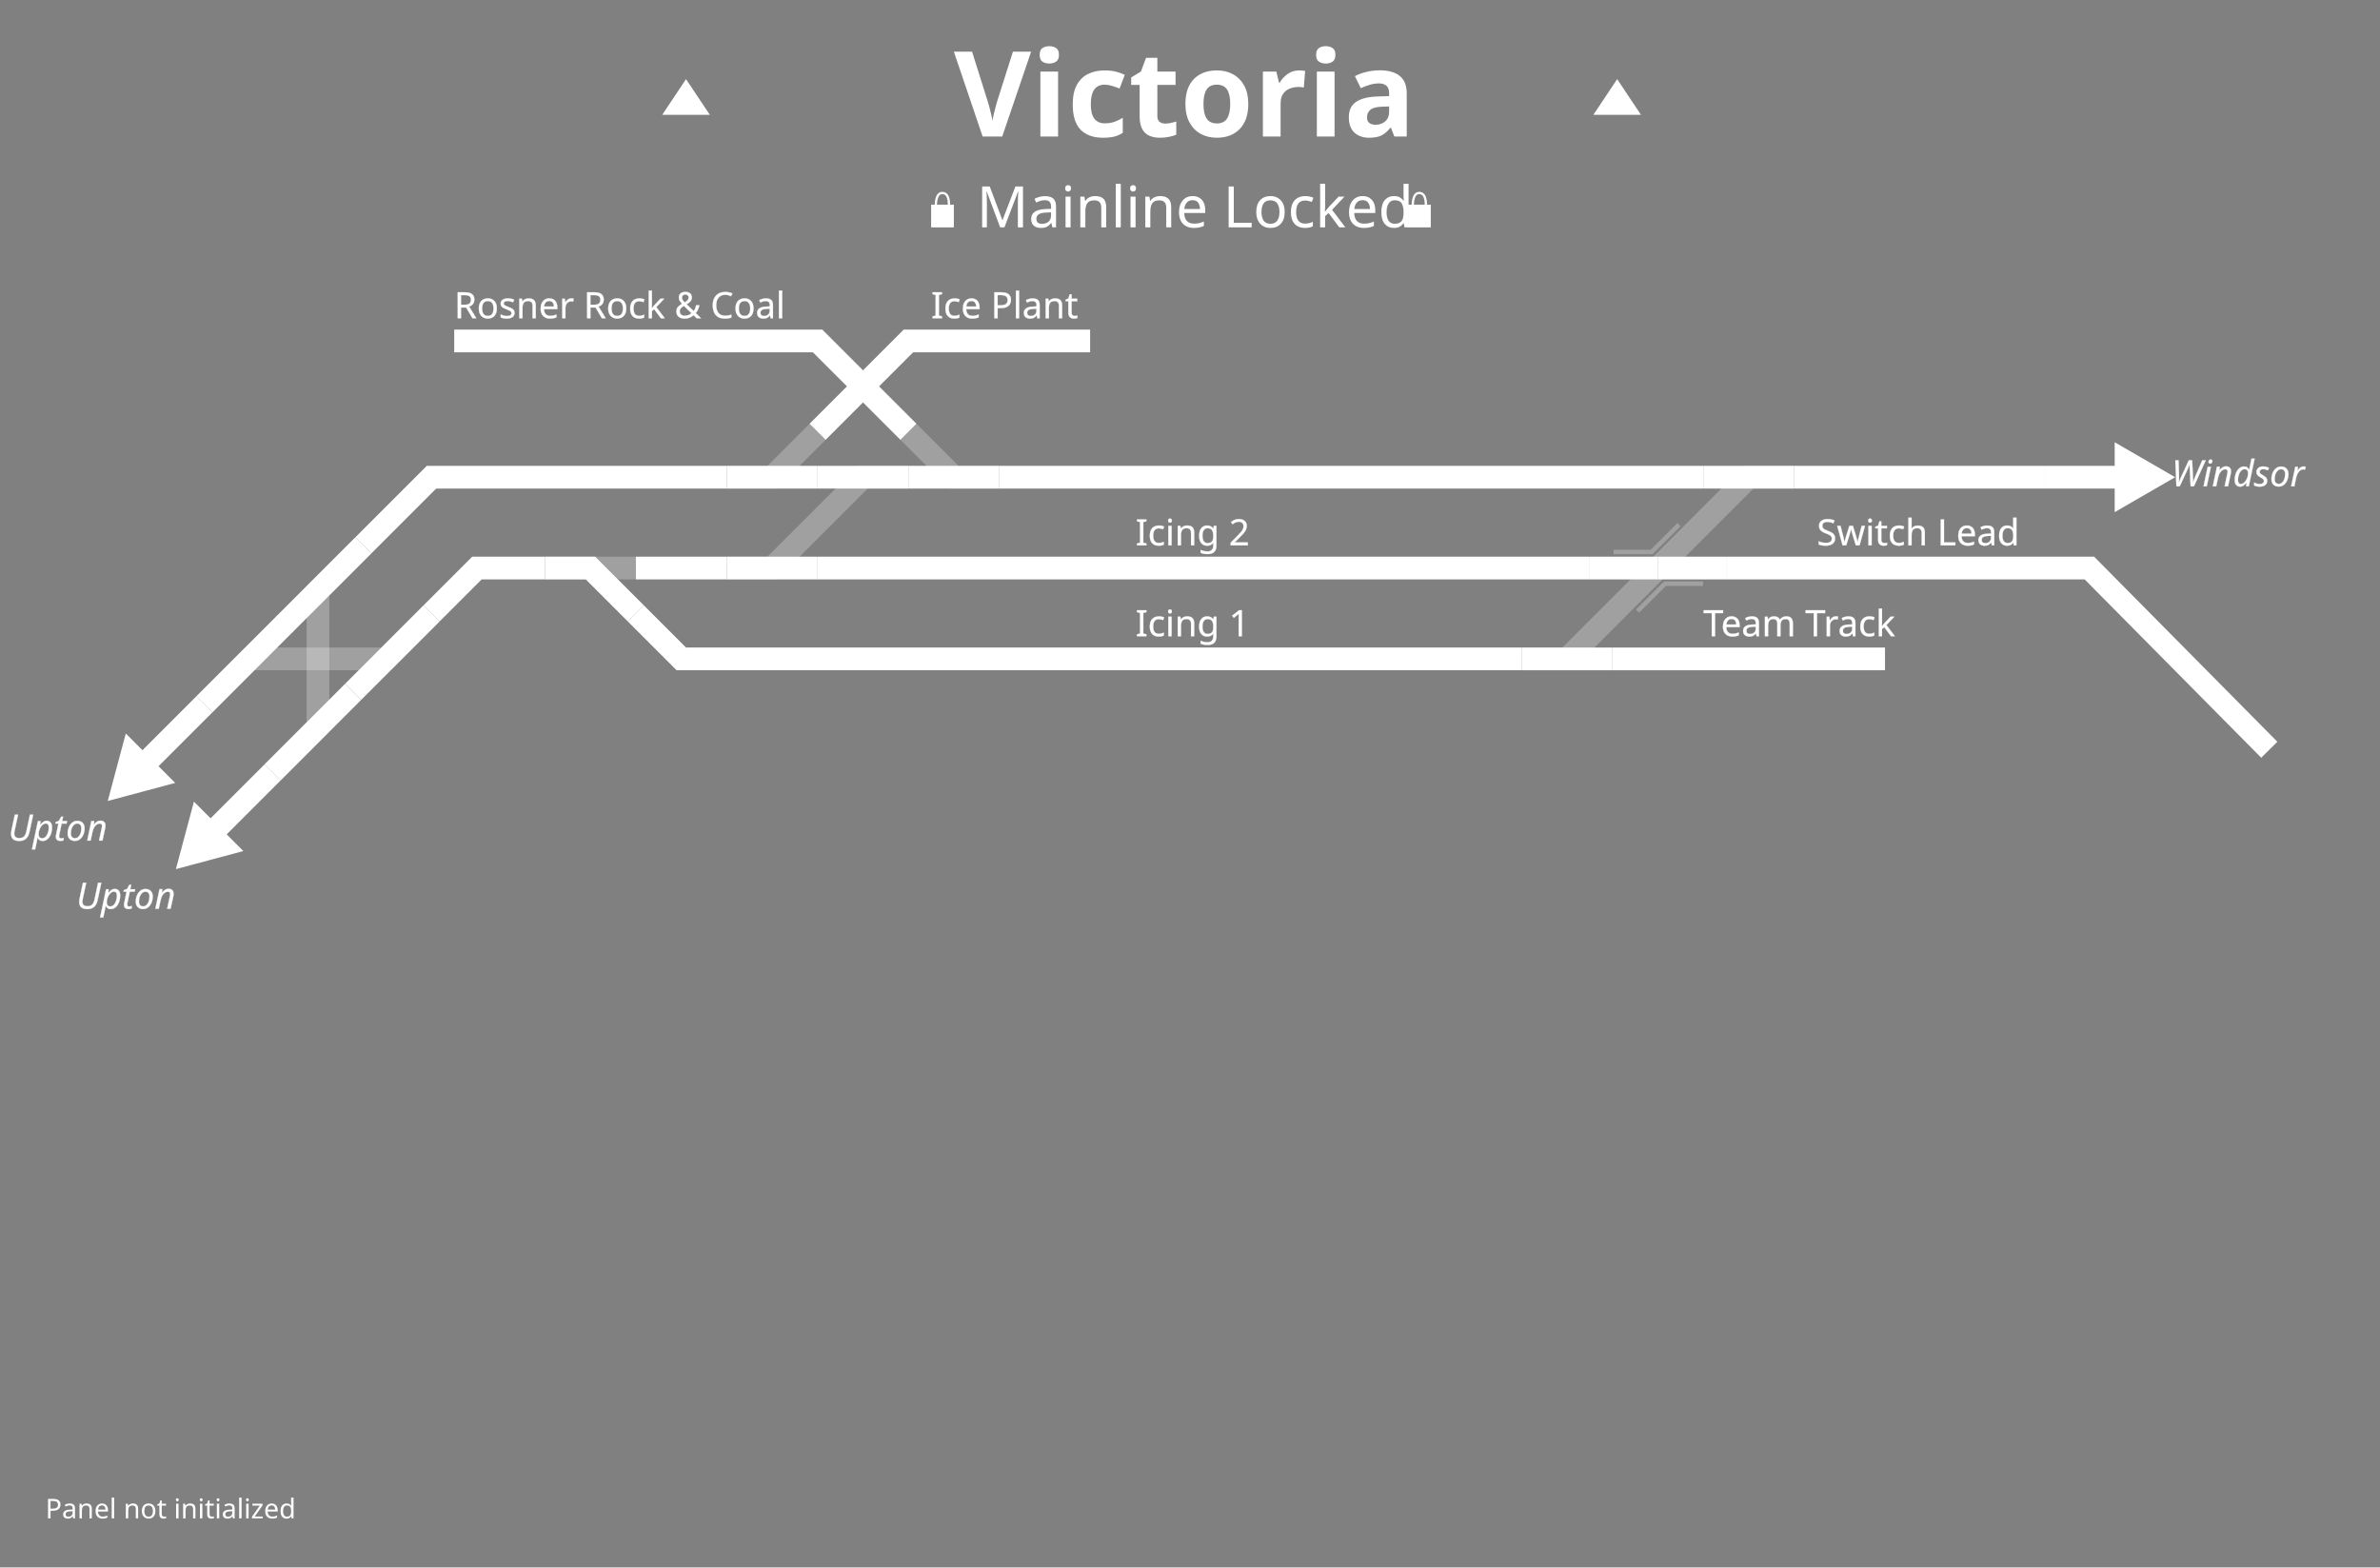
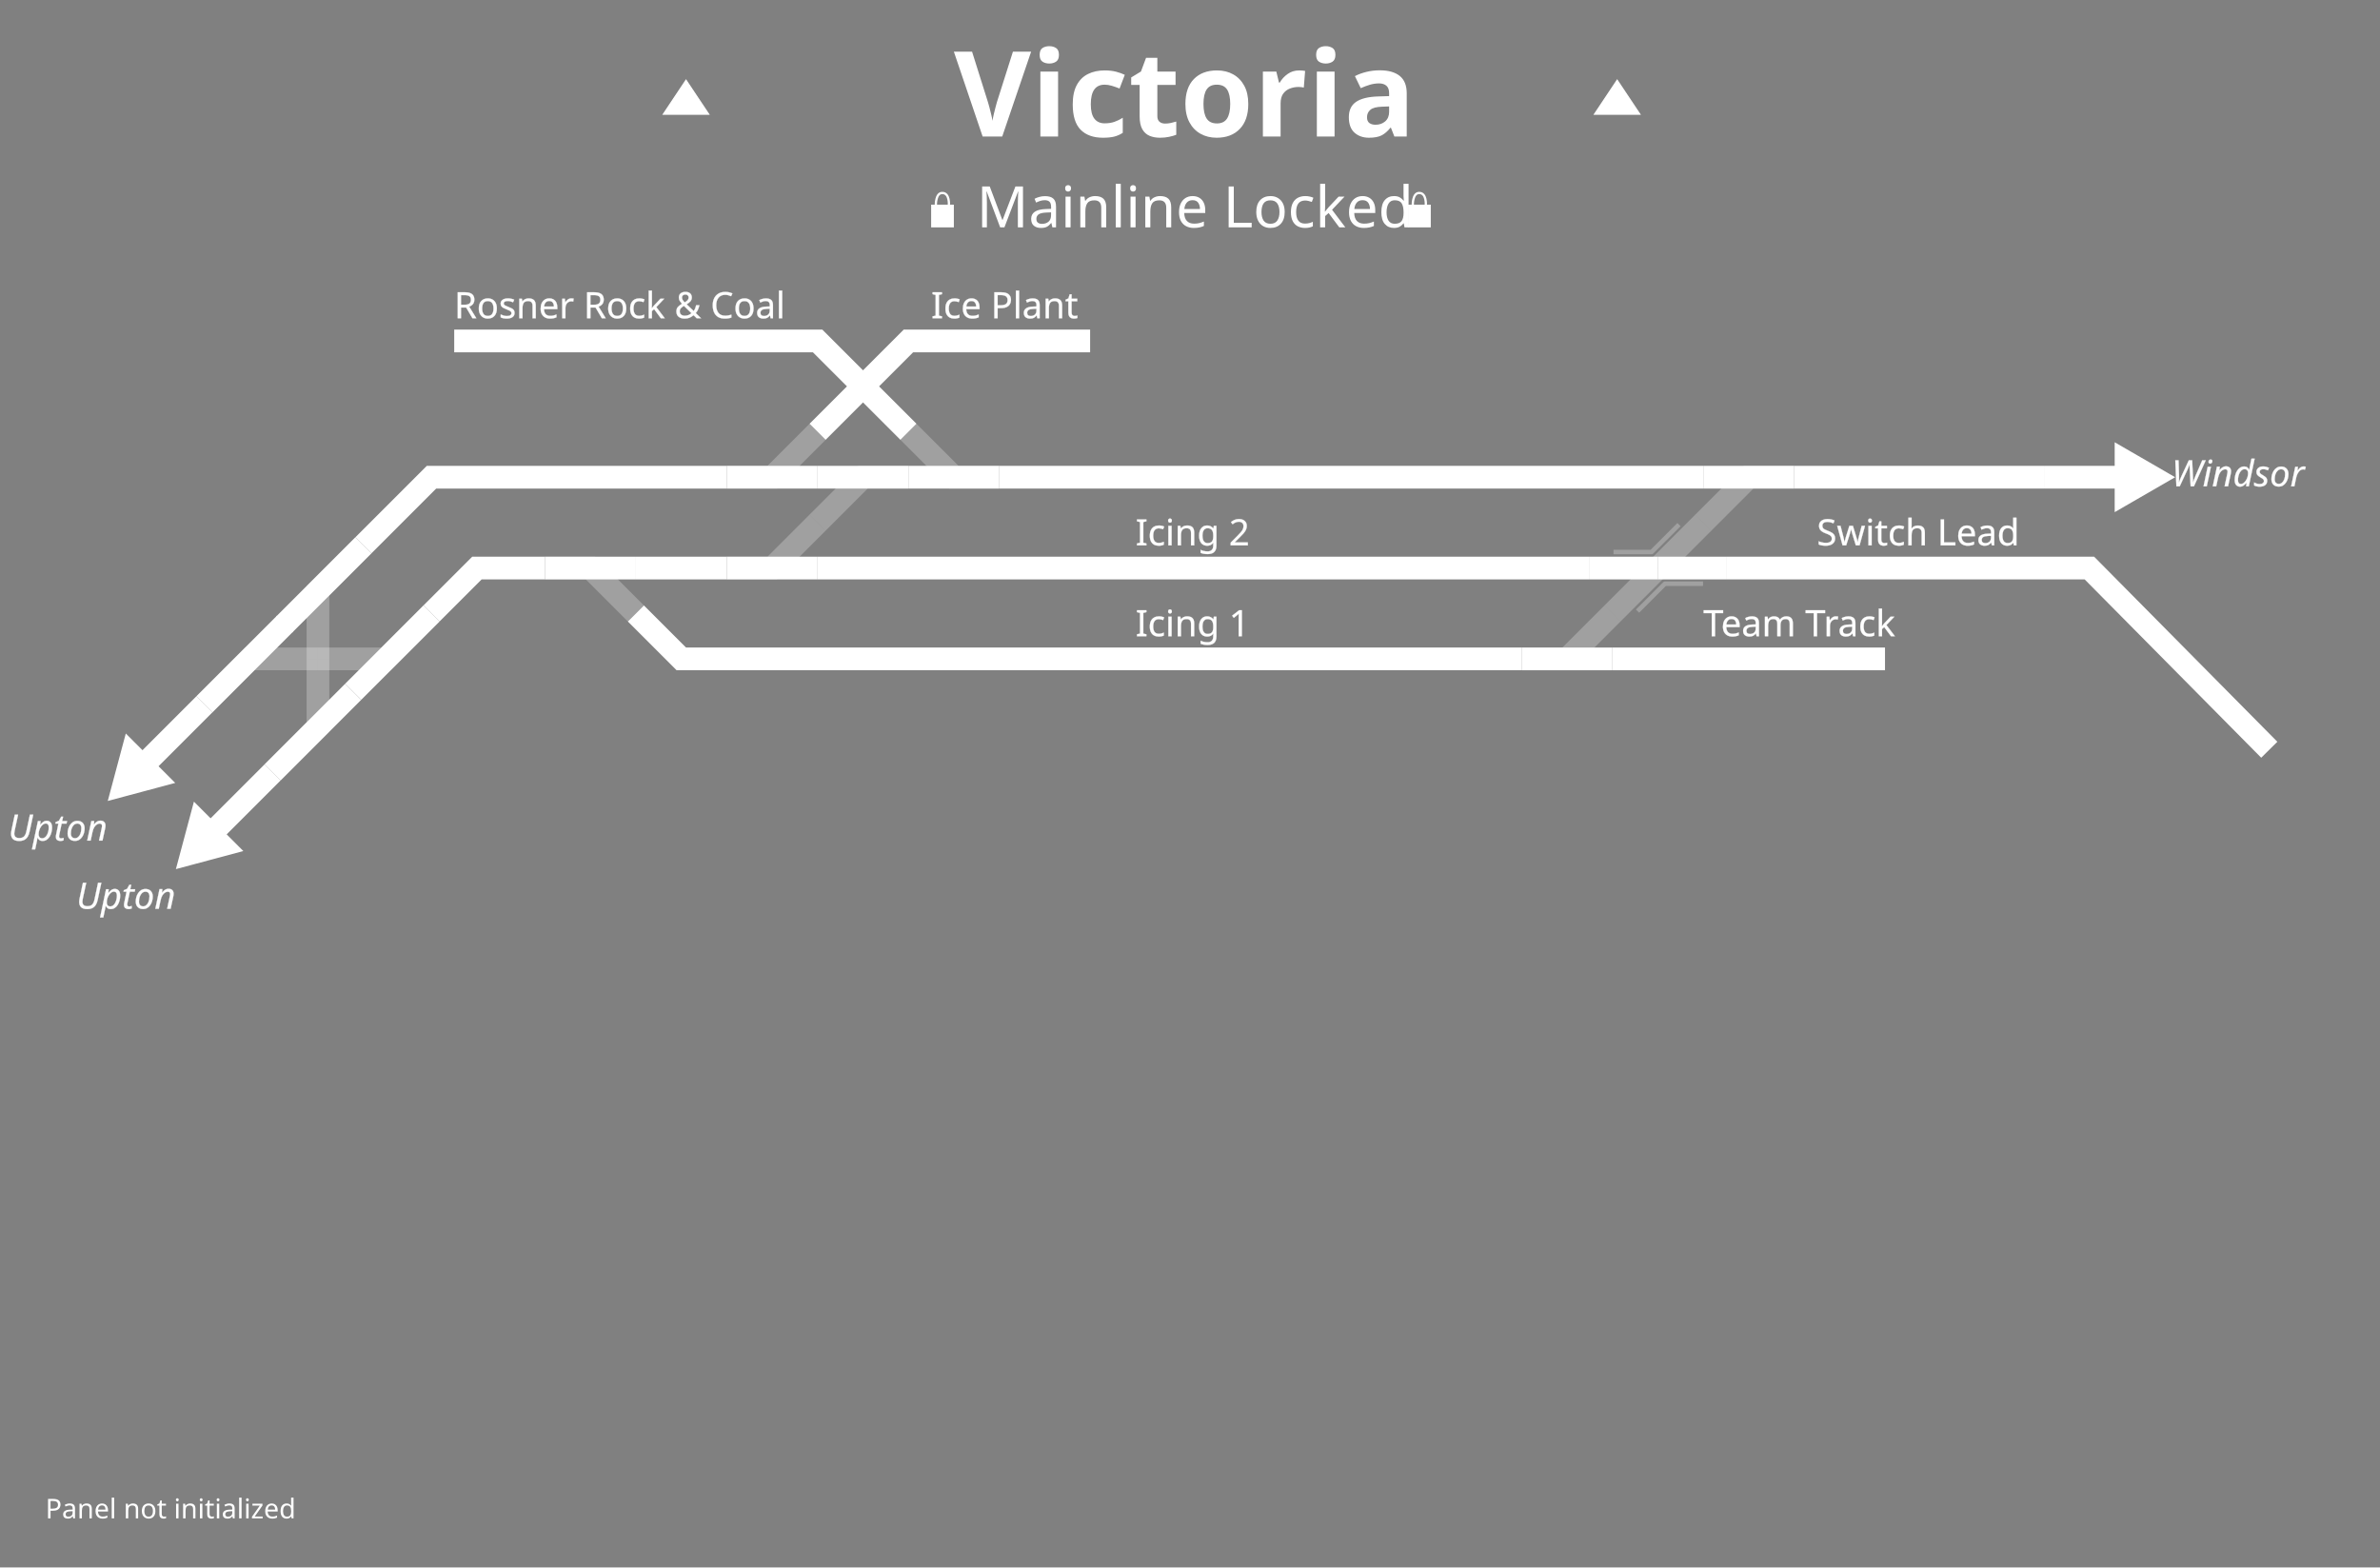
<svg xmlns="http://www.w3.org/2000/svg" xmlns:xlink="http://www.w3.org/1999/xlink" width="1047.958" height="690.115" id="svg2" version="1.1">
  <defs id="defs4">
    <linearGradient id="linearGradient5066">
      <stop style="stop-color:#000000;stop-opacity:0.188;" offset="0" id="stop5068" />
      <stop style="stop-color:#000000;stop-opacity:0;" offset="1" id="stop5070" />
    </linearGradient>
    <linearGradient id="linearGradient4692">
      <stop id="stop4694" offset="0" style="stop-color:#ffffff;stop-opacity:0.753;" />
      <stop id="stop4696" offset="1" style="stop-color:#ffffff;stop-opacity:0;" />
    </linearGradient>
    <linearGradient id="linearGradient4186">
      <stop style="stop-color:#808080;stop-opacity:1;" offset="0" id="stop4188" />
      <stop style="stop-color:#000000;stop-opacity:0;" offset="1" id="stop4190" />
    </linearGradient>
    <linearGradient id="linearGradient4137" paint="solid">
      <stop style="stop-color:#00ff00;stop-opacity:1;" offset="0" id="stop4139" />
    </linearGradient>
    <linearGradient xlink:href="#linearGradient4186" id="linearGradient4976" gradientUnits="userSpaceOnUse" x1="39.5" y1="75.114" x2="70.5" y2="75.114" />
    <linearGradient xlink:href="#linearGradient4186" id="linearGradient4978" gradientUnits="userSpaceOnUse" x1="39.5" y1="75.114" x2="70.5" y2="75.114" />
    <radialGradient xlink:href="#linearGradient4692" id="radialGradient5060" gradientUnits="userSpaceOnUse" cx="55" cy="75.114" fx="55" fy="75.114" r="15" />
    <radialGradient xlink:href="#linearGradient5066" id="radialGradient5064" gradientUnits="userSpaceOnUse" cx="55" cy="75.114" fx="55" fy="75.114" r="15" />
    <radialGradient xlink:href="#linearGradient4692" id="radialGradient4247" gradientUnits="userSpaceOnUse" cx="55" cy="75.114" fx="55" fy="75.114" r="15" />
    <radialGradient xlink:href="#linearGradient5066" id="radialGradient4249" gradientUnits="userSpaceOnUse" cx="55" cy="75.114" fx="55" fy="75.114" r="15" />
    <radialGradient xlink:href="#linearGradient5066" id="radialGradient4251" gradientUnits="userSpaceOnUse" cx="55" cy="75.114" fx="55" fy="75.114" r="15" />
    <linearGradient xlink:href="#linearGradient4186" id="linearGradient4253" gradientUnits="userSpaceOnUse" x1="39.5" y1="75.114" x2="70.5" y2="75.114" />
    <linearGradient xlink:href="#linearGradient4186" id="linearGradient4255" gradientUnits="userSpaceOnUse" x1="39.5" y1="75.114" x2="70.5" y2="75.114" />
    <marker orient="auto" refY="0" refX="0.6" id="TriangleAuthNBMarker" style="overflow:visible">
      <path id="TriangleAuthNBMarkerPath" d="m 5.77,0 -8.65,5 0,-10 8.65,5 z" style="fill:#00ff00;fill-rule:evenodd;stroke:#00ff00;stroke-width:1pt;marker-start:none" transform="scale(0.2,0.2)" />
    </marker>
    <marker orient="auto" refY="0" refX="-0.6" id="TriangleAuthSBMarker" style="overflow:visible">
      <path id="TriangleAuthSBMarkerPath" d="m 5.77,0 -8.65,5 0,-10 8.65,5 z" style="fill:#00ff00;fill-rule:evenodd;stroke:#00ff00;stroke-width:1pt;marker-start:none" transform="scale(-0.2,-0.2)" />
    </marker>
    <marker orient="auto" refY="0" refX="0.6" id="TriangleOccupiedNBMarker" style="overflow:visible">
      <path id="TriangleOccupiedNBMarkerPath" d="m 5.77,0 -8.65,5 0,-10 8.65,5 z" style="fill:#ff0000;fill-rule:evenodd;stroke:#ff0000;stroke-width:1pt;marker-start:none" transform="scale(0.2,0.2)" />
    </marker>
    <marker orient="auto" refY="0" refX="-0.6" id="TriangleOccupiedSBMarker" style="overflow:visible">
      <path id="TriangleOccupiedSBMarkerPath" d="m 5.77,0 -8.65,5 0,-10 8.65,5 z" style="fill:#ff0000;fill-rule:evenodd;stroke:#ff0000;stroke-width:1pt;marker-start:none" transform="scale(-0.2,-0.2)" />
    </marker>
    <marker orient="auto" refY="0" refX="0" id="TriangleOutM" style="overflow:visible">
      <path id="path4051" d="m 5.77,0 -8.65,5 0,-10 8.65,5 z" style="fill:#ffffff;fill-rule:evenodd;stroke:#ffffff;stroke-width:1pt;marker-start:none" transform="scale(0.25,0.25)" />
    </marker>
    <marker orient="auto" refY="0" refX="0" id="TriangleInM" style="overflow:visible">
      <path id="path4042" d="m 5.77,0 -8.65,5 0,-10 8.65,5 z" style="fill:#ffffff;fill-rule:evenodd;stroke:#ffffff;stroke-width:1pt;marker-start:none" transform="scale(-0.25,-0.25)" />
    </marker>
    <marker orient="auto" refY="0" refX="0" id="StopM" style="overflow:visible">
      <path id="path4078" d="M 0,5.65 0,-5.65" style="fill:none;stroke:#ffffff;stroke-width:2pt" transform="scale(0.4,0.4)" />
    </marker>
  </defs>
  <g id="backgroundLayer" transform="translate(0,-312.2474)">
    <rect style="fill:#808080;fill-opacity:1;fill-rule:evenodd;stroke:none" id="panelBackground" width="1047.958" height="690.115" x="0" y="312.247" />
  </g>
  <g id="textLayer" transform="translate(0,-3.979759)" style="display:inline">
    <text xml:space="preserve" style="font-size:52.338px;font-style:normal;font-variant:normal;font-weight:bold;font-stretch:normal;text-align:start;line-height:125%;letter-spacing:0px;word-spacing:0px;writing-mode:lr-tb;text-anchor:start;fill:#ffffff;fill-opacity:1;stroke:none;font-family:Trebuchet MS;-inkscape-font-specification:Trebuchet MS Bold" x="420" y="64.095" id="panelTitle">
      <tspan id="tspan3823" x="420" y="64.095">Victoria</tspan>
    </text>
    <text id="panelStatus" y="672.511" x="20" style="font-size:12px;font-style:normal;font-variant:normal;font-weight:normal;font-stretch:normal;text-align:start;line-height:125%;letter-spacing:0px;word-spacing:0px;writing-mode:lr-tb;text-anchor:start;fill:#ffffff;fill-opacity:1;stroke:none;font-family:Trebuchet MS;-inkscape-font-specification:Trebuchet MS" xml:space="preserve">
      <tspan y="672.511" x="20" id="tspanPanelStatus">Panel not initialized</tspan>
    </text>
    <path style="fill:#ffffff;fill-opacity:1;stroke:#ffffff;stroke-width:0.5px;stroke-linecap:butt;stroke-linejoin:miter;stroke-opacity:1" d="m 302.068,39.274 -10,15 20,0 z" id="leftLevelTriangle" />
    <use x="0" y="0" xlink:href="#leftLevelTriangle" id="rightLevelTriangle" transform="translate(410,9.8281146e-8)" width="1047.958" height="690.115" />
    <g id="mainlineLockedGroup" transform="translate(30,5.019e-4)">
      <text xml:space="preserve" style="font-size:25.23px;font-style:normal;font-variant:normal;font-weight:normal;font-stretch:normal;text-align:start;line-height:125%;letter-spacing:0px;word-spacing:0px;writing-mode:lr-tb;text-anchor:start;fill:#ffffff;fill-opacity:1;stroke:none;font-family:Trebuchet MS;-inkscape-font-specification:Trebuchet MS" x="400" y="104.094" id="mainlineLockedText">
        <tspan y="104.094" x="400" id="tspan3321">Mainline Locked</tspan>
      </text>
      <g id="leftLock">
        <rect id="lockBody" width="10" height="10" x="380" y="94.094" style="fill:#ffffff;fill-opacity:1;stroke:none" />
        <path style="fill:none;stroke:#ffffff;stroke-width:1px;stroke-linecap:butt;stroke-linejoin:miter;stroke-opacity:1" d="m 382.068,94.274 c 0,0 -0.12,-5.383 2.818,-5.323 3.358,-0.06 2.924,5.323 2.924,5.323" id="path4159" />
      </g>
      <use height="690.115" width="1047.958" transform="translate(210,1.3237304e-6)" id="rightLock" xlink:href="#leftLock" y="0" x="0" />
    </g>
  </g>
  <g id="industrialTrackLayer" transform="translate(0,-3.979759)" style="display:inline">
    <g id="g3199" transform="translate(-120,-320)">
      <path style="opacity:0.25;fill:none;stroke:#ffffff;stroke-width:10;stroke-linecap:butt;stroke-linejoin:miter;stroke-miterlimit:4;stroke-opacity:1;stroke-dasharray:none" d="m 520,514.095 20,20 20,0" id="TO728.R" />
      <path id="TO728.N" d="m 520,534.095 40,0" style="fill:none;stroke:#ffffff;stroke-width:10;stroke-linecap:butt;stroke-linejoin:miter;stroke-miterlimit:4;stroke-opacity:1;stroke-dasharray:none" />
    </g>
    <g id="g4691" transform="matrix(-1,0,0,1,960,-280)">
      <g transform="matrix(-1,0,0,-1,540,1108.189)" id="g4675">
        <path style="opacity:0.25;fill:none;stroke:#ffffff;stroke-width:10;stroke-linecap:butt;stroke-linejoin:miter;stroke-miterlimit:4;stroke-opacity:1;stroke-dasharray:none;display:inline" d="m 290,554.095 20,20" id="TO749B.R" />
        <path id="TO749B.N" d="m 280,574.095 30,0" style="fill:none;stroke:#ffffff;stroke-width:10;stroke-linecap:butt;stroke-linejoin:miter;stroke-miterlimit:4;stroke-opacity:1;stroke-dasharray:none;display:inline" />
      </g>
      <g id="g4679" transform="translate(-80,-40)">
        <path style="opacity:0.25;fill:none;stroke:#ffffff;stroke-width:10;stroke-linecap:butt;stroke-linejoin:miter;stroke-miterlimit:4;stroke-opacity:1;stroke-dasharray:none;display:inline" d="m 290,554.095 20,20" id="TO726B.N" />
        <path id="TO726B.R" d="m 280,574.095 30,0" style="fill:none;stroke:#ffffff;stroke-width:10;stroke-linecap:butt;stroke-linejoin:miter;stroke-miterlimit:4;stroke-opacity:1;stroke-dasharray:none;display:inline" />
      </g>
      <path style="opacity:0.25;fill:none;stroke:#ffffff;stroke-width:2;stroke-linecap:butt;stroke-linejoin:round;stroke-miterlimit:4;stroke-opacity:1;stroke-dasharray:none;display:inline" d="m 238.964,553.058 -12.073,-12.073 -16.776,0" id="path4685" />
      <path id="path4689" d="m 220.709,514.961 12.073,12.073 16.776,0" style="opacity:0.25;fill:none;stroke:#ffffff;stroke-width:2;stroke-linecap:butt;stroke-linejoin:round;stroke-miterlimit:4;stroke-opacity:1;stroke-dasharray:none;display:inline" />
    </g>
    <g id="g131" transform="matrix(-1,0,0,1,880,-320)">
      <path style="opacity:0.25;fill:none;stroke:#ffffff;stroke-width:10;stroke-linecap:butt;stroke-linejoin:miter;stroke-miterlimit:4;stroke-opacity:1;stroke-dasharray:none" d="m 520,514.095 20,20 20,0" id="TO727.R" />
      <path id="TO727.N" d="m 520,534.095 40,0" style="fill:none;stroke:#ffffff;stroke-width:10;stroke-linecap:butt;stroke-linejoin:miter;stroke-miterlimit:4;stroke-opacity:1;stroke-dasharray:none" />
    </g>
    <path id="track1Path" d="m 670,294.094 -370,0 -20,-20" style="fill:none;stroke:#ffffff;stroke-width:10;stroke-linecap:butt;stroke-linejoin:miter;stroke-miterlimit:4;stroke-opacity:1;stroke-dasharray:none" />
    <path id="track6Path" d="m 240,254.095 -30,0 -20,20" style="fill:none;stroke:#ffffff;stroke-width:10;stroke-linecap:butt;stroke-linejoin:miter;stroke-miterlimit:4;stroke-opacity:1;stroke-dasharray:none" />
    <g transform="matrix(-1,0,0,1,880,-280)" id="g3477">
      <path id="TO729B.N" d="m 520,514.095 20,20 20,0" style="opacity:0.25;fill:none;stroke:#ffffff;stroke-width:10;stroke-linecap:butt;stroke-linejoin:miter;stroke-miterlimit:4;stroke-opacity:1;stroke-dasharray:none" />
      <path style="fill:none;stroke:#ffffff;stroke-width:10;stroke-linecap:butt;stroke-linejoin:miter;stroke-miterlimit:4;stroke-opacity:1;stroke-dasharray:none" d="m 520,534.095 40,0" id="TO729B.R" />
    </g>
    <g transform="matrix(1,0,0,-1,-160,748.189)" id="g3483">
      <path id="TO729A.N" d="m 520,514.095 20,20 20,0" style="opacity:0.25;fill:none;stroke:#ffffff;stroke-width:10;stroke-linecap:butt;stroke-linejoin:miter;stroke-miterlimit:4;stroke-opacity:1;stroke-dasharray:none" />
      <path style="fill:none;stroke:#ffffff;stroke-width:10;stroke-linecap:butt;stroke-linejoin:miter;stroke-miterlimit:4;stroke-opacity:1;stroke-dasharray:none" d="m 520,534.095 40,0" id="TO729A.R" />
    </g>
    <g transform="matrix(-1,0,0,-1,800,788.189)" id="g3489">
-       <path style="opacity:0.25;fill:none;stroke:#ffffff;stroke-width:10;stroke-linecap:butt;stroke-linejoin:miter;stroke-miterlimit:4;stroke-opacity:1;stroke-dasharray:none" d="m 520,534.095 40,0" id="TO748.N" />
-       <path id="TO748.R" d="m 520,514.095 20,20 20,0" style="fill:none;stroke:#ffffff;stroke-width:10;stroke-linecap:butt;stroke-linejoin:miter;stroke-miterlimit:4;stroke-opacity:1;stroke-dasharray:none" />
+       <path id="TO748.R" d="m 520,514.095 20,20 20,0" style="opacity:0.25;fill:none;stroke:#ffffff;stroke-width:10;stroke-linecap:butt;stroke-linejoin:miter;stroke-miterlimit:4;stroke-opacity:1;stroke-dasharray:none" />
+       <path style="fill:none;stroke:#ffffff;stroke-width:10;stroke-linecap:butt;stroke-linejoin:miter;stroke-miterlimit:4;stroke-opacity:1;stroke-dasharray:none" d="m 520,534.095 40,0" id="TO748.N" />
    </g>
    <g id="g3495" transform="matrix(-1,0,0,1,1230,-240)">
      <path style="opacity:0.25;fill:none;stroke:#ffffff;stroke-width:10;stroke-linecap:butt;stroke-linejoin:miter;stroke-miterlimit:4;stroke-opacity:1;stroke-dasharray:none" d="m 520,514.095 20,20 20,0" id="TO749A.R" />
      <path id="TO749A.N" d="m 520,534.095 40,0" style="fill:none;stroke:#ffffff;stroke-width:10;stroke-linecap:butt;stroke-linejoin:miter;stroke-miterlimit:4;stroke-opacity:1;stroke-dasharray:none" />
    </g>
    <g id="g3501" transform="matrix(1,0,0,-1,230,748.189)">
      <path style="opacity:0.25;fill:none;stroke:#ffffff;stroke-width:10;stroke-linecap:butt;stroke-linejoin:miter;stroke-miterlimit:4;stroke-opacity:1;stroke-dasharray:none" d="m 520,514.095 20,20 20,0" id="TO726A.N" />
      <path id="TO726A.R" d="m 520,534.095 40,0" style="fill:none;stroke:#ffffff;stroke-width:10;stroke-linecap:butt;stroke-linejoin:miter;stroke-miterlimit:4;stroke-opacity:1;stroke-dasharray:none" />
    </g>
    <path id="path3509" d="m 320,254.095 -40,0" style="fill:none;stroke:#ffffff;stroke-width:10;stroke-linecap:butt;stroke-linejoin:miter;stroke-miterlimit:4;stroke-opacity:1;stroke-dasharray:none" />
    <path id="path3511" d="m 999.206,334.094 -79.206,-80 -160,0" style="fill:none;stroke:#ffffff;stroke-width:10;stroke-linecap:butt;stroke-linejoin:miter;stroke-miterlimit:4;stroke-opacity:1;stroke-dasharray:none" />
    <path style="fill:none;stroke:#ffffff;stroke-width:10;stroke-linecap:butt;stroke-linejoin:miter;stroke-miterlimit:4;stroke-opacity:1;stroke-dasharray:none" d="m 830,294.094 -120,0" id="path3513" />
    <path style="fill:none;stroke:#ffffff;stroke-width:10;stroke-linecap:butt;stroke-linejoin:miter;stroke-miterlimit:4;stroke-opacity:1;stroke-dasharray:none" d="m 200,154.095 160,0 40,40" id="path3523" />
    <path id="path3525" d="m 480,154.095 -80,0 -40,40" style="fill:none;stroke:#ffffff;stroke-width:10;stroke-linecap:butt;stroke-linejoin:miter;stroke-miterlimit:4;stroke-opacity:1;stroke-dasharray:none" />
    <path style="fill:none;stroke:#ffffff;stroke-width:10;stroke-linecap:butt;stroke-linejoin:miter;stroke-miterlimit:4;stroke-opacity:1;stroke-dasharray:none" d="m 700,254.095 -340,0" id="path3527" />
    <path id="path3531" d="m 90,374.094 30,-30" style="fill:none;stroke:#ffffff;stroke-width:10;stroke-linecap:butt;stroke-linejoin:miter;stroke-miterlimit:4;stroke-opacity:1;stroke-dasharray:none;marker-start:url(#TriangleInM);display:inline" />
  </g>
  <g id="mainlineTrackLayer" transform="translate(0,-3.979759)" style="display:inline">
    <path style="fill:none;stroke:#ffffff;stroke-width:10;stroke-linecap:butt;stroke-linejoin:miter;stroke-miterlimit:4;stroke-opacity:1;stroke-dasharray:none;marker-start:url(#TriangleInM);display:inline" d="m 60,344.094 30,-30" id="path4255" />
    <path id="path3515" d="m 940,214.095 -40,0" style="fill:none;stroke:#ffffff;stroke-width:10;stroke-linecap:butt;stroke-linejoin:miter;stroke-miterlimit:4;stroke-opacity:1;stroke-dasharray:none;marker-start:url(#TriangleInM);display:inline" />
    <path id="path3529" d="m 750,214.095 -310,0" style="fill:none;stroke:#ffffff;stroke-width:10;stroke-linecap:butt;stroke-linejoin:miter;stroke-miterlimit:4;stroke-opacity:1;stroke-dasharray:none;display:inline" />
    <path style="fill:none;stroke:#ffffff;stroke-width:10;stroke-linecap:butt;stroke-linejoin:miter;stroke-miterlimit:4;stroke-opacity:1;stroke-dasharray:none;display:inline" d="m 900,214.095 -110,0" id="path3563" />
    <path style="fill:none;stroke:#ffffff;stroke-width:10;stroke-linecap:butt;stroke-linejoin:miter;stroke-miterlimit:4;stroke-opacity:1;stroke-dasharray:none;display:inline" d="m 320,214.095 -130,0 -30,30" id="path3507" />
    <g style="display:inline" transform="matrix(0,-1,1,0,-404.0945,814.0945)" id="g3465">
      <path id="TO725D.R" d="m 520,544.095 0,30 20,20" style="opacity:0.25;fill:none;stroke:#ffffff;stroke-width:10;stroke-linecap:butt;stroke-linejoin:miter;stroke-miterlimit:4;stroke-opacity:1;stroke-dasharray:none" />
      <path style="fill:none;stroke:#ffffff;stroke-width:10;stroke-linecap:butt;stroke-linejoin:miter;stroke-miterlimit:4;stroke-opacity:1;stroke-dasharray:none" d="M 505.524,559.619 540,594.095" id="TO725D.N" />
    </g>
    <g style="display:inline" id="g3471" transform="matrix(0,-1,-1,0,624.0945,834.0945)">
      <path style="opacity:0.25;fill:none;stroke:#ffffff;stroke-width:10;stroke-linecap:butt;stroke-linejoin:miter;stroke-miterlimit:4;stroke-opacity:1;stroke-dasharray:none" d="m 540,484.094 30,0 20,-20" id="TO725B.R" />
      <path id="TO725B.N" d="M 555.18,498.915 590,464.094" style="fill:none;stroke:#ffffff;stroke-width:10;stroke-linecap:butt;stroke-linejoin:miter;stroke-miterlimit:4;stroke-opacity:1;stroke-dasharray:none" />
    </g>
    <g id="g4474" transform="matrix(0,1,1,0,-414.0945,-215.9055)" style="display:inline">
      <path style="opacity:0.25;fill:none;stroke:#ffffff;stroke-width:10;stroke-linecap:butt;stroke-linejoin:miter;stroke-miterlimit:4;stroke-opacity:1;stroke-dasharray:none" d="m 510,554.095 30,0 20,-20" id="TO725C.R" />
      <path id="TO725C.N" d="M 524.491,569.603 560,534.095" style="fill:none;stroke:#ffffff;stroke-width:10;stroke-linecap:butt;stroke-linejoin:miter;stroke-miterlimit:4;stroke-opacity:1;stroke-dasharray:none" />
    </g>
    <g transform="matrix(0,1,-1,0,624.0945,-205.9055)" id="g4480" style="display:inline">
      <path id="TO725A.R" d="m 500,484.094 0,30 20,20" style="opacity:0.25;fill:none;stroke:#ffffff;stroke-width:10;stroke-linecap:butt;stroke-linejoin:miter;stroke-miterlimit:4;stroke-opacity:1;stroke-dasharray:none" />
      <path style="fill:none;stroke:#ffffff;stroke-width:10;stroke-linecap:butt;stroke-linejoin:miter;stroke-miterlimit:4;stroke-opacity:1;stroke-dasharray:none" d="M 484.491,498.586 520,534.095" id="TO725A.N" />
    </g>
  </g>
  <g id="mainlinePanelLinkLayer" transform="translate(0,-5.8839113e-5)" style="display:inline">
-     <a xlink:href="Upton.svg" transform="translate(-200,244)" id="pasoLink" style="display:inline">
+     <a xlink:href="Upton.svg" style="display:inline" id="pasoLink" transform="translate(-200,244)">
      <text xml:space="preserve" style="font-size:16px;font-style:italic;font-variant:normal;font-weight:normal;font-stretch:normal;text-align:center;line-height:125%;letter-spacing:0px;word-spacing:0px;writing-mode:lr-tb;text-anchor:middle;fill:#ffffff;fill-opacity:1;stroke:#ffffff;stroke-width:0.1;stroke-miterlimit:4;stroke-opacity:1;stroke-dasharray:none;font-family:Trebuchet MS;-inkscape-font-specification:Trebuchet MS Italic" x="240" y="126.115" id="text3120">
        <tspan x="240" y="126.115" id="tspan3417">Upton</tspan>
      </text>
    </a>
-     <a xlink:href="Windsor.svg" style="display:inline" id="a3517" transform="translate(750,98.00005)">
+     <a xlink:href="Windsor.svg" transform="translate(750,98.00005)" id="a3517" style="display:inline">
      <text id="text3519" y="116.115" x="250" style="font-size:16px;font-style:italic;font-variant:normal;font-weight:normal;font-stretch:normal;text-align:center;line-height:125%;letter-spacing:0px;word-spacing:0px;writing-mode:lr-tb;text-anchor:middle;fill:#ffffff;fill-opacity:1;stroke:#ffffff;stroke-width:0.1;stroke-miterlimit:4;stroke-opacity:1;stroke-dasharray:none;font-family:Trebuchet MS;-inkscape-font-specification:Trebuchet MS Italic" xml:space="preserve">
        <tspan id="tspan3521" y="116.115" x="250">Windsor</tspan>
      </text>
    </a>
  </g>
  <g id="industrialPanelLinkLayer" transform="translate(0,-5.0883911e-4)" style="display:inline">
-     <a xlink:href="Upton.svg" style="display:inline" id="a3534" transform="translate(-170,274.0005)">
+     <a xlink:href="Upton.svg" transform="translate(-170,274.0005)" id="a3534" style="display:inline">
      <text id="text3536" y="126.115" x="240" style="font-size:16px;font-style:italic;font-variant:normal;font-weight:normal;font-stretch:normal;text-align:center;line-height:125%;letter-spacing:0px;word-spacing:0px;writing-mode:lr-tb;text-anchor:middle;fill:#ffffff;fill-opacity:1;stroke:#ffffff;stroke-width:0.1;stroke-miterlimit:4;stroke-opacity:1;stroke-dasharray:none;font-family:Trebuchet MS;-inkscape-font-specification:Trebuchet MS Italic" xml:space="preserve">
        <tspan id="tspan3538" y="126.115" x="240">Upton</tspan>
      </text>
    </a>
  </g>
  <g id="trackNameLayer" transform="translate(0,-5.8839113e-5)" style="display:inline">
    <text id="text3302" y="140.115" x="200" style="font-size:16px;font-style:normal;font-variant:normal;font-weight:normal;font-stretch:normal;text-align:start;line-height:125%;letter-spacing:0px;word-spacing:0px;writing-mode:lr-tb;text-anchor:start;fill:#ffffff;fill-opacity:1;stroke:#ffffff;stroke-width:0.1;stroke-miterlimit:4;stroke-opacity:1;stroke-dasharray:none;font-family:Trebuchet MS;-inkscape-font-specification:Trebuchet MS" xml:space="preserve">
      <tspan y="140.115" x="200" id="tspan3304">Rosner Rock &amp; Coal</tspan>
    </text>
    <text xml:space="preserve" style="font-size:16px;font-style:normal;font-variant:normal;font-weight:normal;font-stretch:normal;text-align:start;line-height:125%;letter-spacing:0px;word-spacing:0px;writing-mode:lr-tb;text-anchor:start;fill:#ffffff;fill-opacity:1;stroke:#ffffff;stroke-width:0.1;stroke-miterlimit:4;stroke-opacity:1;stroke-dasharray:none;font-family:Trebuchet MS;-inkscape-font-specification:Trebuchet MS" x="410" y="140.115" id="text3543">
      <tspan id="tspan3545" x="410" y="140.115">Ice Plant</tspan>
    </text>
    <text id="text3547" y="240.115" x="500" style="font-size:16px;font-style:normal;font-variant:normal;font-weight:normal;font-stretch:normal;text-align:start;line-height:125%;letter-spacing:0px;word-spacing:0px;writing-mode:lr-tb;text-anchor:start;fill:#ffffff;fill-opacity:1;stroke:#ffffff;stroke-width:0.1;stroke-miterlimit:4;stroke-opacity:1;stroke-dasharray:none;font-family:Trebuchet MS;-inkscape-font-specification:Trebuchet MS" xml:space="preserve">
      <tspan y="240.115" x="500" id="tspan3549">Icing 2</tspan>
    </text>
    <text xml:space="preserve" style="font-size:16px;font-style:normal;font-variant:normal;font-weight:normal;font-stretch:normal;text-align:start;line-height:125%;letter-spacing:0px;word-spacing:0px;writing-mode:lr-tb;text-anchor:start;fill:#ffffff;fill-opacity:1;stroke:#ffffff;stroke-width:0.1;stroke-miterlimit:4;stroke-opacity:1;stroke-dasharray:none;font-family:Trebuchet MS;-inkscape-font-specification:Trebuchet MS" x="500" y="280.115" id="text3551">
      <tspan id="tspan3553" x="500" y="280.115">Icing 1</tspan>
    </text>
    <text id="text3555" y="280.115" x="750" style="font-size:16px;font-style:normal;font-variant:normal;font-weight:normal;font-stretch:normal;text-align:start;line-height:125%;letter-spacing:0px;word-spacing:0px;writing-mode:lr-tb;text-anchor:start;fill:#ffffff;fill-opacity:1;stroke:#ffffff;stroke-width:0.1;stroke-miterlimit:4;stroke-opacity:1;stroke-dasharray:none;font-family:Trebuchet MS;-inkscape-font-specification:Trebuchet MS" xml:space="preserve">
      <tspan y="280.115" x="750" id="tspan3557">Team Track</tspan>
    </text>
    <text xml:space="preserve" style="font-size:16px;font-style:normal;font-variant:normal;font-weight:normal;font-stretch:normal;text-align:start;line-height:125%;letter-spacing:0px;word-spacing:0px;writing-mode:lr-tb;text-anchor:start;fill:#ffffff;fill-opacity:1;stroke:#ffffff;stroke-width:0.1;stroke-miterlimit:4;stroke-opacity:1;stroke-dasharray:none;font-family:Trebuchet MS;-inkscape-font-specification:Trebuchet MS" x="800" y="240.115" id="text3559">
      <tspan id="tspan3561" x="800" y="240.115">Switch Lead</tspan>
    </text>
  </g>
</svg>
